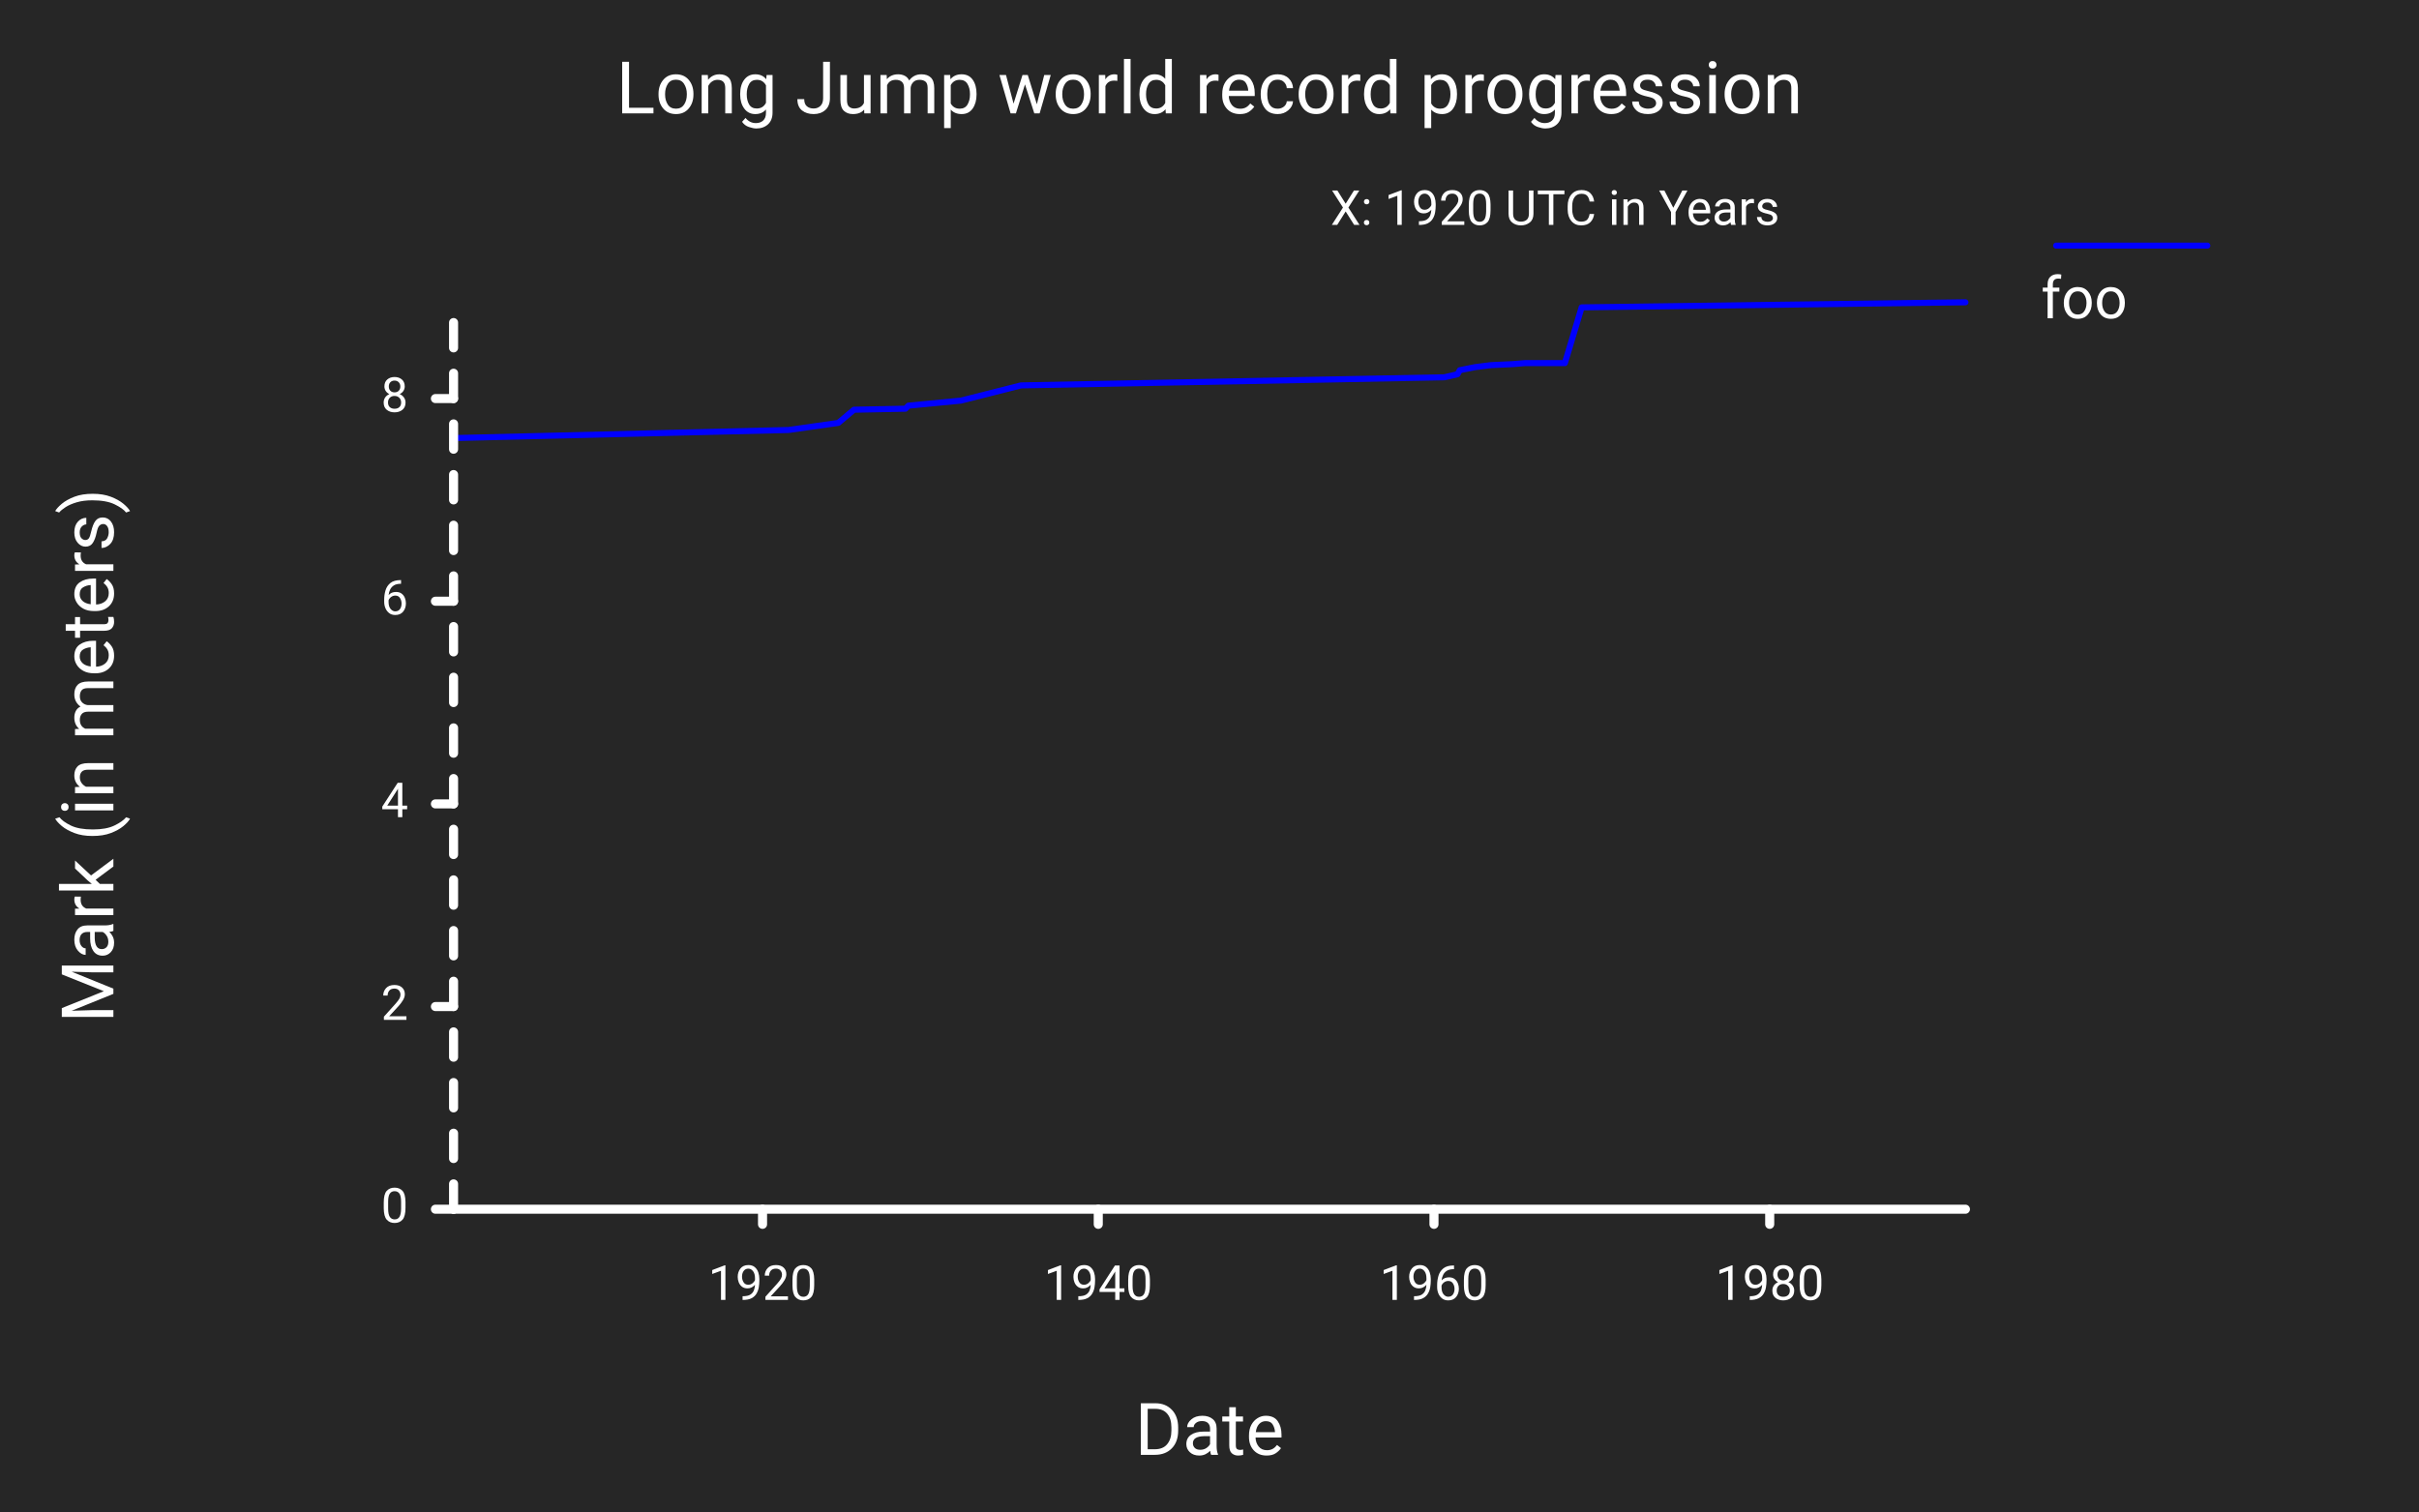
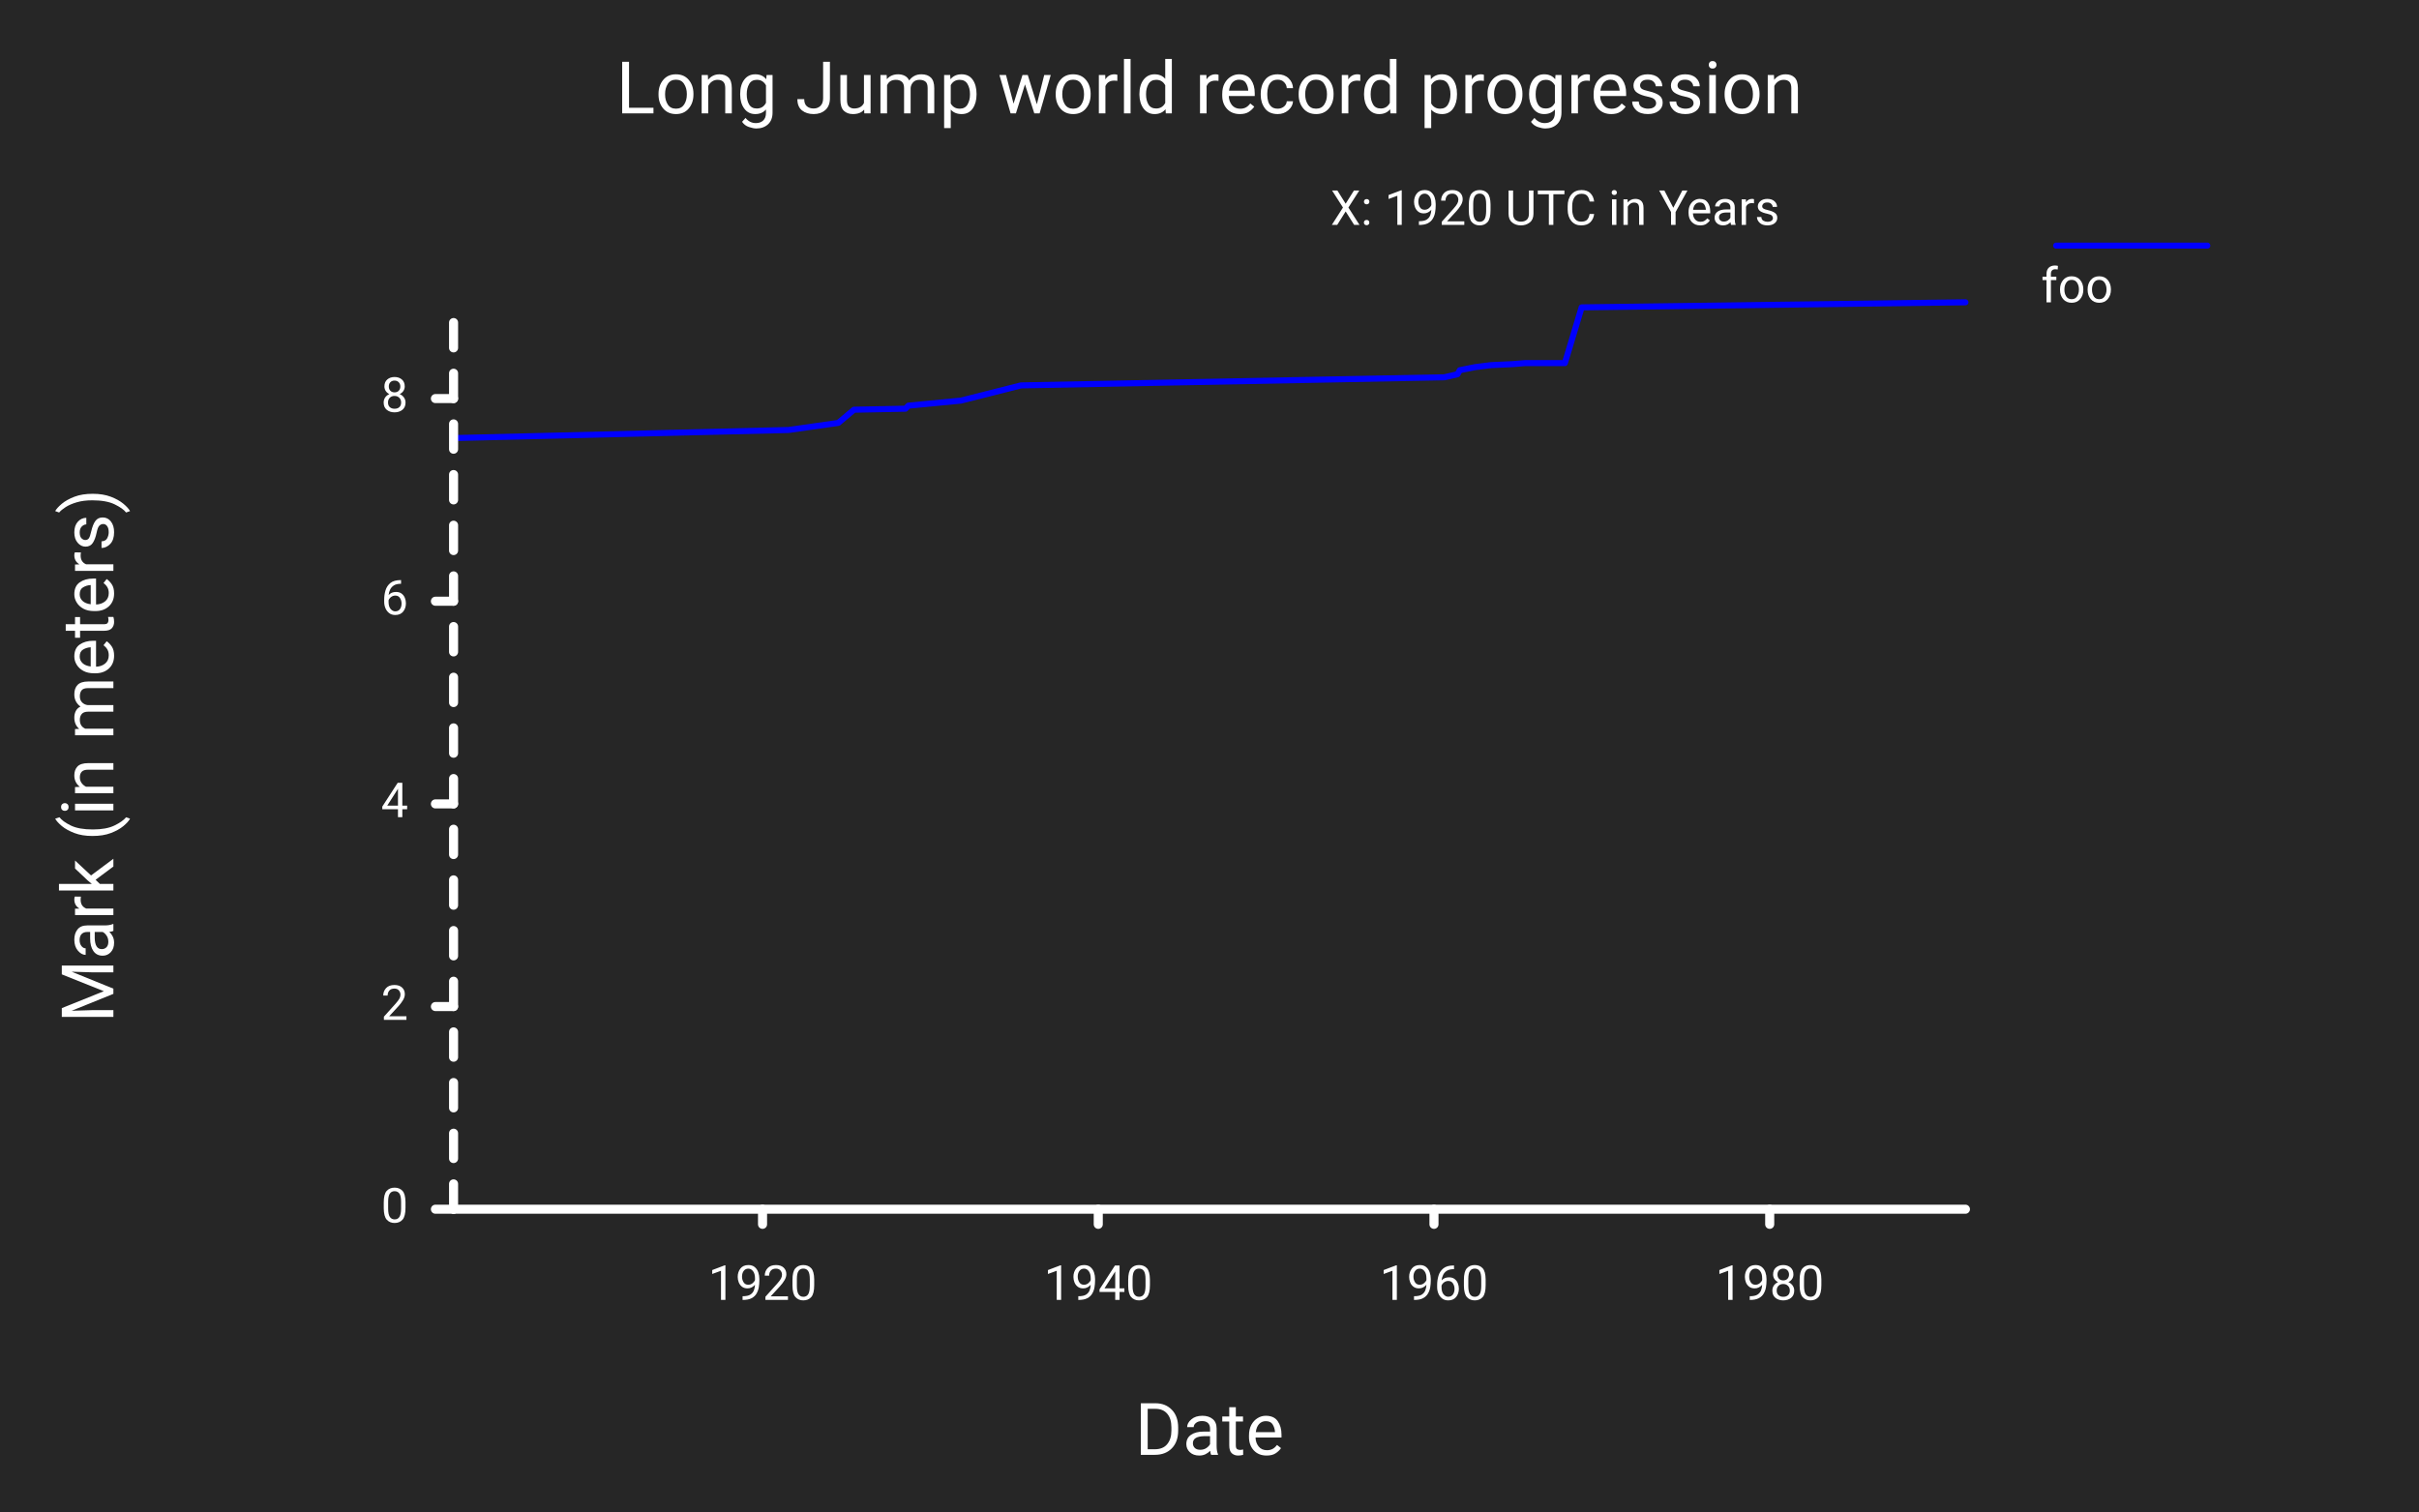
<svg xmlns="http://www.w3.org/2000/svg" class="poloto" width="800" height="500" viewBox="0 0 800 500">
  <style>.poloto { stroke-linecap:round; stroke-linejoin:round; font-family: Roboto,sans-serif ; font-size:16px; } .poloto_background{fill:#262626;} .poloto_scatter{stroke-width:7} .poloto_tick_line{stroke:dimgray;stroke-width:0.5} .poloto_line{stroke-width:2} .poloto_text{fill: white;} .poloto_axis_lines{stroke: white;stroke-width:3;fill:none;stroke-dasharray:none} .poloto_title{font-size:24px;dominant-baseline:start;text-anchor:middle;} .poloto_xname{font-size:24px;dominant-baseline:start;text-anchor:middle;} .poloto_yname{font-size:24px;dominant-baseline:start;text-anchor:middle;} .poloto0stroke{stroke:  blue;} .poloto1stroke{stroke:  red;} .poloto2stroke{stroke:  green;} .poloto3stroke{stroke:  gold;} .poloto4stroke{stroke:  aqua;} .poloto5stroke{stroke:  lime;} .poloto6stroke{stroke:  orange;} .poloto7stroke{stroke:  chocolate;} .poloto0fill{fill:blue;} .poloto1fill{fill:red;} .poloto2fill{fill:green;} .poloto3fill{fill:gold;} .poloto4fill{fill:aqua;} .poloto5fill{fill:lime;} .poloto6fill{fill:orange;} .poloto7fill{fill:chocolate;}</style>
  <circle r="1e5" class="poloto_background" />
-   <text class="poloto_text poloto_legend_text" dominant-baseline="middle" text-anchor="start" font-size="large" x="675" y="100">foo</text>
+   <text class="poloto_text poloto_legend_text" x="675" y="100">foo</text>
  <line class="poloto_line poloto_legend_icon poloto0stroke poloto0legend" stroke="black" x1="680" x2="730" y1="81.25" y2="81.25" />
  <path class="poloto_line poloto0stroke" fill="none" stroke="black" d=" M 150 144.916 L 260.831 142.235 L 277.246 139.888 L 282.428 135.531 L 299.451 135.196 L 300.424 134.19 L 317.796 132.514 L 337.646 127.486 L 477.644 124.804 L 482.021 123.799 L 482.781 122.458 L 487.782 121.453 L 493.086 120.782 L 500.321 120.447 L 504.257 120.112 L 517.526 120.112 L 523.074 101.676 L 650 100" />
  <text class="poloto_labels poloto_text poloto_title" x="400" y="37.5">Long Jump world record progression</text>
  <text class="poloto_labels poloto_text poloto_xname" x="400" y="481.25">Date</text>
  <text class="poloto_labels poloto_text poloto_yname" transform="rotate(-90,37.5,250)" x="37.5" y="250">Mark (in meters)</text>
  <text class="poloto_tick_labels poloto_text" dominant-baseline="middle" text-anchor="start" x="440" y="70">X: 1920 UTC in Years</text>
  <line class="poloto_axis_lines" stroke="black" x1="252.183" x2="252.183" y1="400" y2="405" />
  <text class="poloto_tick_labels poloto_text" dominant-baseline="start" text-anchor="middle" x="252.183" y="430">1920</text>
  <line class="poloto_axis_lines" stroke="black" x1="363.211" x2="363.211" y1="400" y2="405" />
  <text class="poloto_tick_labels poloto_text" dominant-baseline="start" text-anchor="middle" x="363.211" y="430">1940</text>
  <line class="poloto_axis_lines" stroke="black" x1="474.239" x2="474.239" y1="400" y2="405" />
  <text class="poloto_tick_labels poloto_text" dominant-baseline="start" text-anchor="middle" x="474.239" y="430">1960</text>
  <line class="poloto_axis_lines" stroke="black" x1="585.268" x2="585.268" y1="400" y2="405" />
  <text class="poloto_tick_labels poloto_text" dominant-baseline="start" text-anchor="middle" x="585.268" y="430">1980</text>
  <text class="poloto_tick_labels poloto_text" dominant-baseline="middle" text-anchor="start" x="150" y="70" />
  <line class="poloto_axis_lines" stroke="black" x1="150" x2="144" y1="400" y2="400" />
  <text class="poloto_tick_labels poloto_text" dominant-baseline="middle" text-anchor="end" x="135" y="400">0</text>
  <line class="poloto_axis_lines" stroke="black" x1="150" x2="144" y1="332.961" y2="332.961" />
  <text class="poloto_tick_labels poloto_text" dominant-baseline="middle" text-anchor="end" x="135" y="332.961">2</text>
  <line class="poloto_axis_lines" stroke="black" x1="150" x2="144" y1="265.922" y2="265.922" />
  <text class="poloto_tick_labels poloto_text" dominant-baseline="middle" text-anchor="end" x="135" y="265.922">4</text>
  <line class="poloto_axis_lines" stroke="black" x1="150" x2="144" y1="198.883" y2="198.883" />
  <text class="poloto_tick_labels poloto_text" dominant-baseline="middle" text-anchor="end" x="135" y="198.883">6</text>
  <line class="poloto_axis_lines" stroke="black" x1="150" x2="144" y1="131.844" y2="131.844" />
  <text class="poloto_tick_labels poloto_text" dominant-baseline="middle" text-anchor="end" x="135" y="131.844">8</text>
  <path stroke="black" fill="none" class="poloto_axis_lines" d=" M 150 400 L 650 400" />
  <path stroke="black" fill="none" class="poloto_axis_lines" style="stroke-dasharray:8.38;stroke-dashoffset:-0;" d=" M 150 400 L 150 100" />
</svg>
